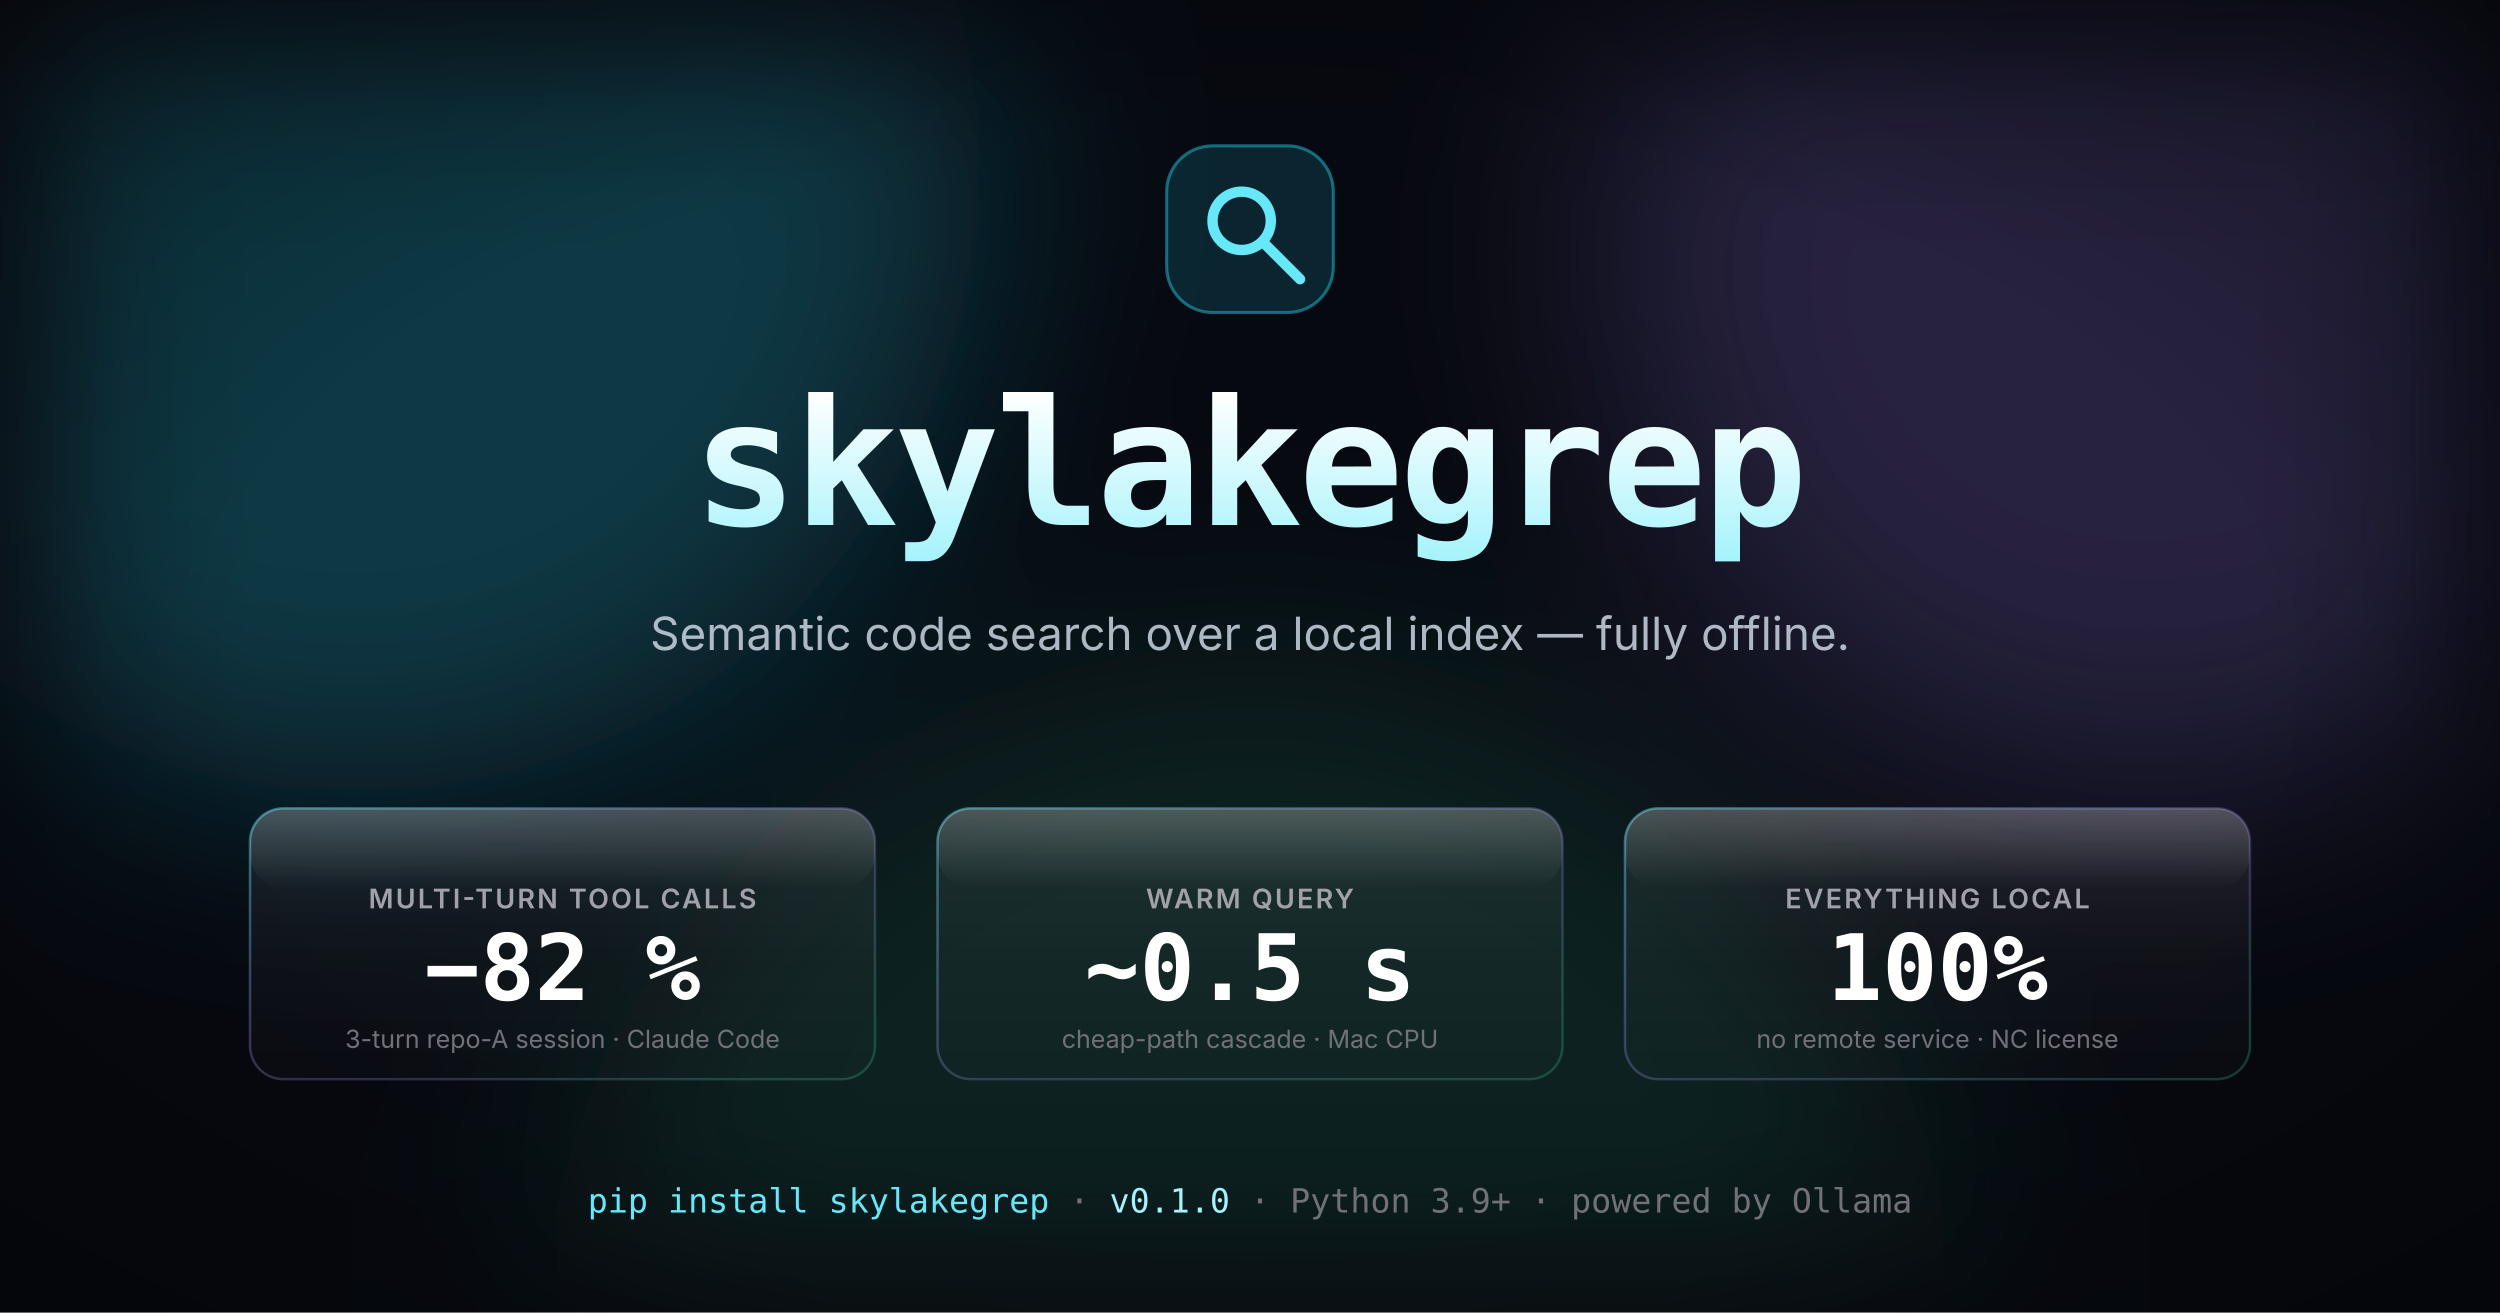
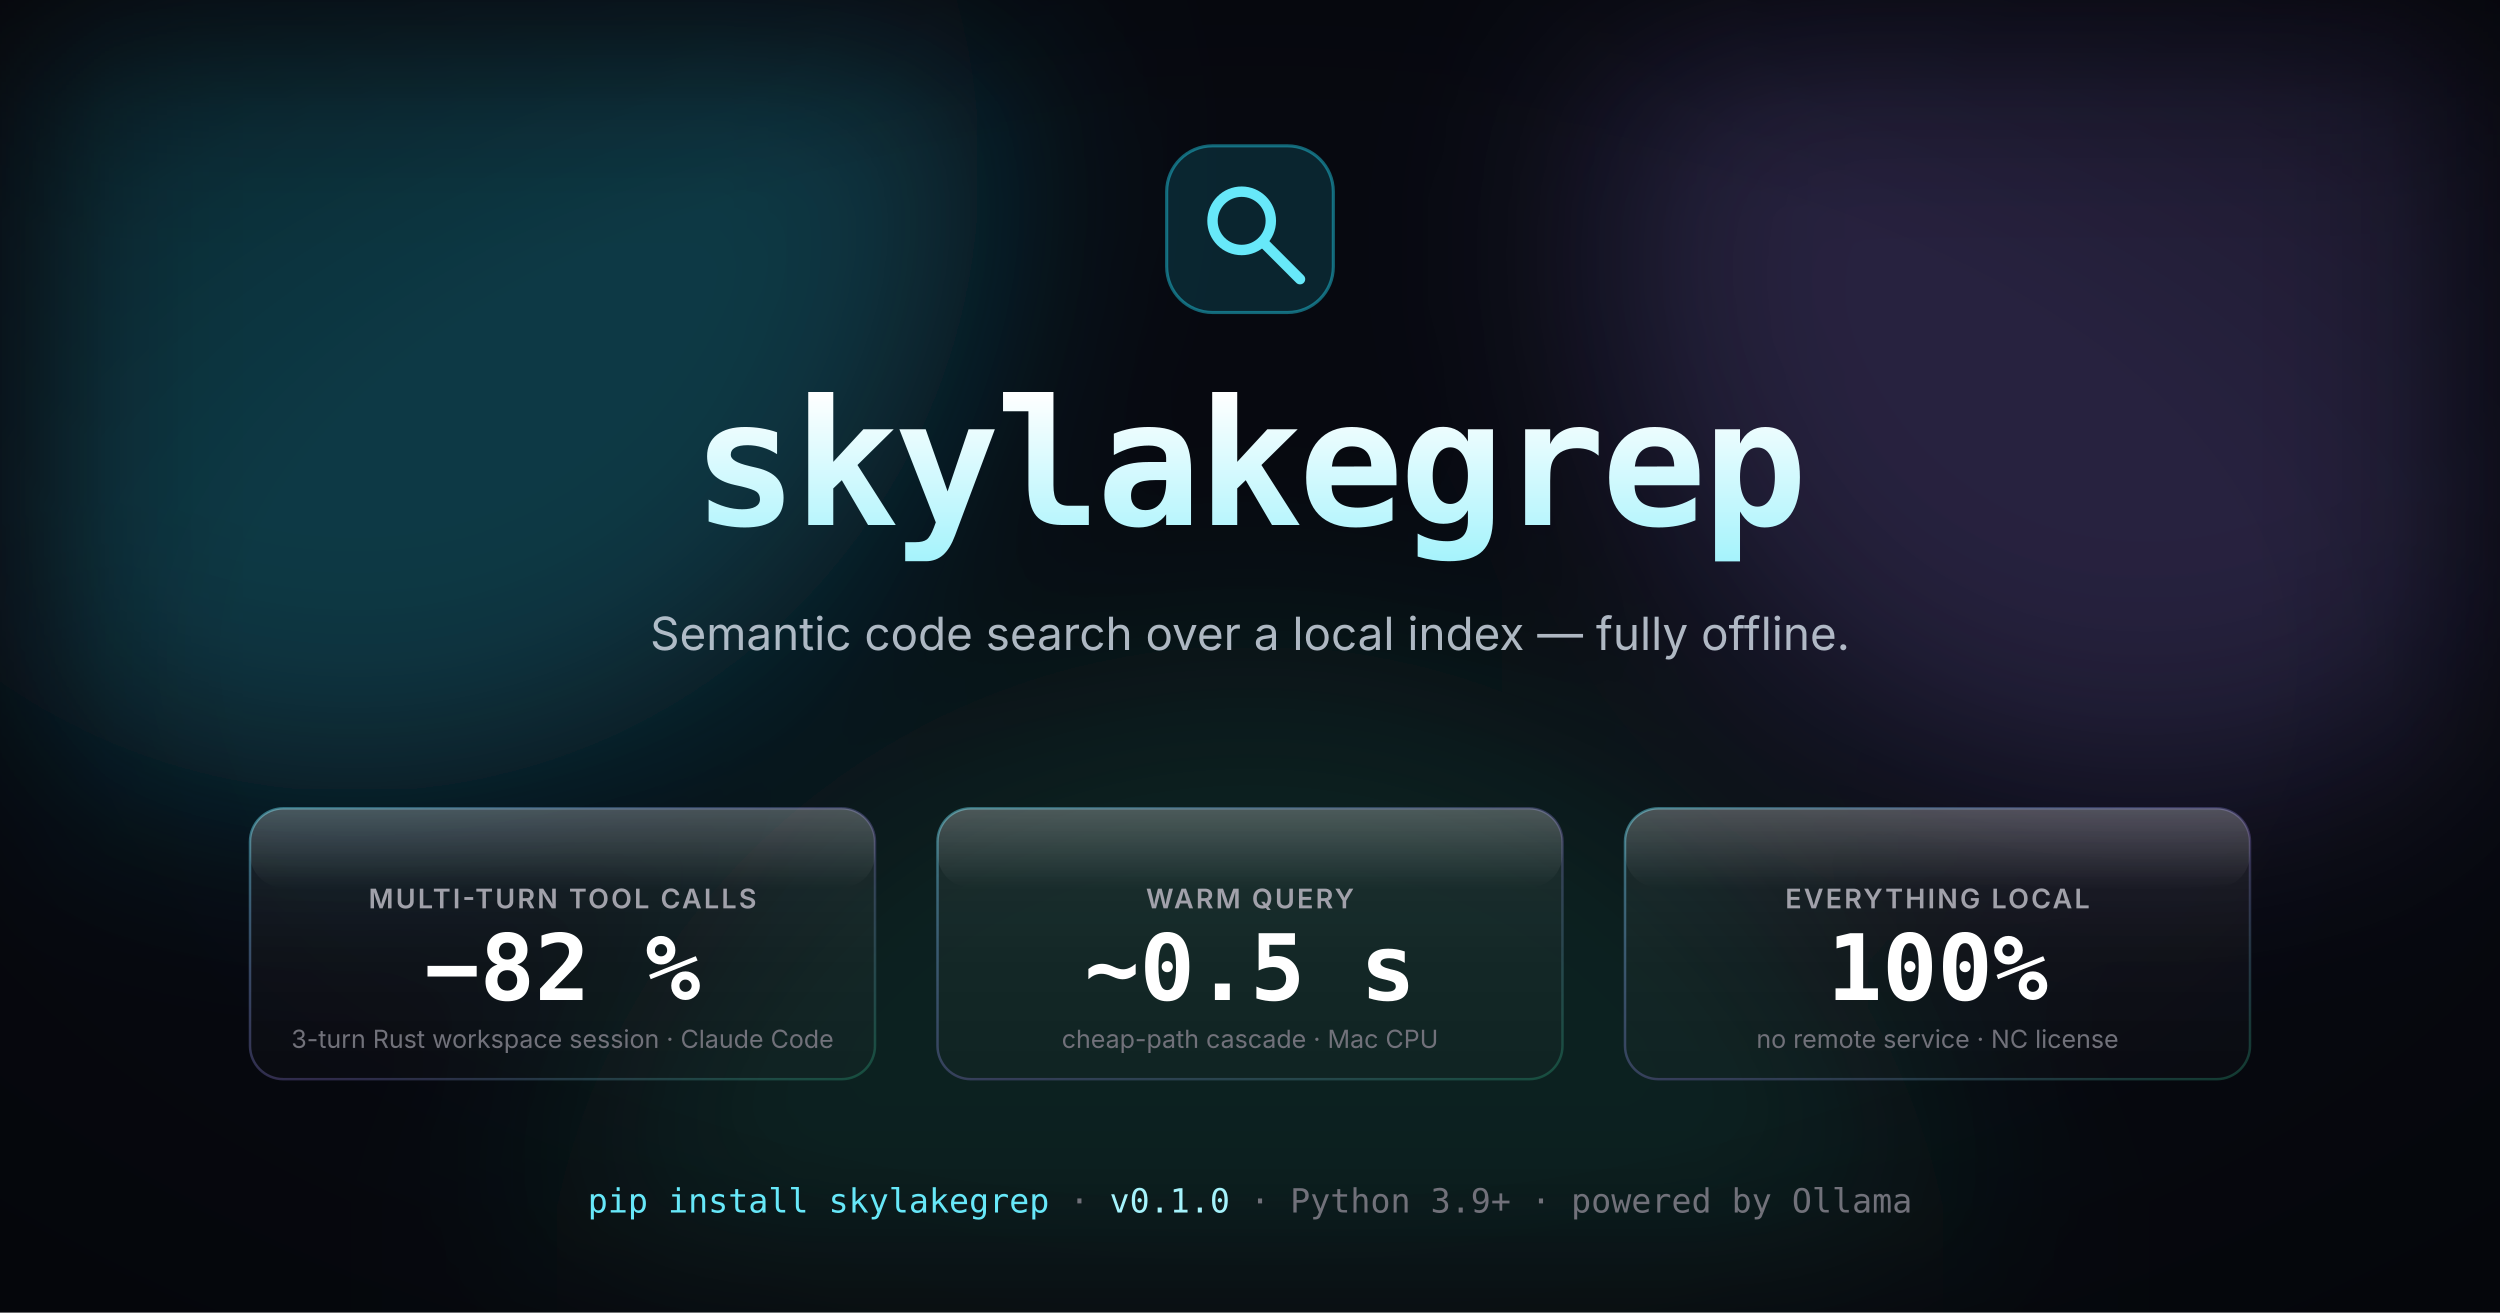
<svg xmlns="http://www.w3.org/2000/svg" viewBox="0 0 1200 630" role="img" aria-labelledby="og-title og-desc" font-family="Inter, ui-sans-serif, -apple-system, 'Segoe UI', Roboto, system-ui, sans-serif">
  <defs>
    <linearGradient id="glass-tile" x1="0" y1="0" x2="0" y2="1">
      <stop offset="0%" stop-color="rgba(255,255,255,0.08)" />
      <stop offset="55%" stop-color="rgba(255,255,255,0.030)" />
      <stop offset="100%" stop-color="rgba(255,255,255,0.014)" />
    </linearGradient>
    <linearGradient id="tile-stroke" x1="0" y1="0" x2="1" y2="1">
      <stop offset="0%" stop-color="rgba(103,232,249,0.45)" />
      <stop offset="55%" stop-color="rgba(167,139,250,0.25)" />
      <stop offset="100%" stop-color="rgba(52,211,153,0.25)" />
    </linearGradient>
    <linearGradient id="top-gleam" x1="0" y1="0" x2="0" y2="1">
      <stop offset="0%" stop-color="rgba(255,255,255,0.20)" />
      <stop offset="100%" stop-color="rgba(255,255,255,0)" />
    </linearGradient>
    <linearGradient id="brand-grad" x1="0" y1="0" x2="0" y2="1">
      <stop offset="0%" stop-color="#ffffff" />
      <stop offset="100%" stop-color="#a5f3fc" />
    </linearGradient>
    <filter id="orb-blur" x="-25%" y="-25%" width="150%" height="150%">
      <feGaussianBlur stdDeviation="55" />
    </filter>
    <radialGradient id="vignette" cx="50%" cy="50%" r="80%">
      <stop offset="50%" stop-color="rgba(0,0,0,0)" />
      <stop offset="100%" stop-color="rgba(0,0,0,0.45)" />
    </radialGradient>
  </defs>
  <rect width="1200" height="630" fill="#070910" />
  <g filter="url(#orb-blur)">
    <circle cx="170" cy="80" r="300" fill="rgba(34,211,238,0.24)" />
    <circle cx="1030" cy="120" r="260" fill="rgba(167,139,250,0.20)" />
    <circle cx="600" cy="650" r="340" fill="rgba(52,211,153,0.12)" />
  </g>
  <rect width="1200" height="630" fill="url(#vignette)" />
  <g transform="translate(560 70)">
    <rect width="80" height="80" rx="22" fill="rgba(34,211,238,0.14)" stroke="rgba(34,211,238,0.45)" stroke-width="1.5" />
    <g fill="none" stroke="#67e8f9" stroke-width="5" stroke-linecap="round" stroke-linejoin="round" transform="translate(8 8)">
      <circle cx="28" cy="28" r="14" />
      <line x1="38" y1="38" x2="56" y2="56" />
    </g>
  </g>
  <text x="600" y="252" text-anchor="middle" font-size="84" font-weight="700" fill="url(#brand-grad)" font-family="ui-monospace, 'JetBrains Mono', Menlo, Consolas, monospace" letter-spacing="-0.025em">skylakegrep</text>
  <text x="600" y="312" text-anchor="middle" font-size="22" fill="#cbd5e1" opacity="0.85">Semantic code search over a local index — fully offline.</text>
  <g font-family="Inter, ui-sans-serif, -apple-system, 'Segoe UI', Roboto, system-ui, sans-serif">
    <g transform="translate(120 388)">
      <rect width="300" height="130" rx="16" fill="url(#glass-tile)" stroke="url(#tile-stroke)" stroke-width="1.2" />
      <rect width="300" height="38" rx="16" fill="url(#top-gleam)" />
      <text x="150" y="48" text-anchor="middle" font-size="13" font-weight="600" fill="#a1a1aa" letter-spacing="0.08em">MULTI-TURN TOOL CALLS</text>
      <text x="150" y="92" text-anchor="middle" font-size="44" font-weight="700" fill="#ffffff" font-family="ui-monospace, 'JetBrains Mono', Menlo, Consolas, monospace">−82 %</text>
-       <text x="150" y="115" text-anchor="middle" font-size="12" fill="#71717a">3-turn repo-A session · Claude Code</text>
+       <text x="150" y="115" text-anchor="middle" font-size="12" fill="#71717a">3-turn Rust workspace session · Claude Code</text>
    </g>
    <g transform="translate(450 388)">
      <rect width="300" height="130" rx="16" fill="url(#glass-tile)" stroke="url(#tile-stroke)" stroke-width="1.2" />
      <rect width="300" height="38" rx="16" fill="url(#top-gleam)" />
      <text x="150" y="48" text-anchor="middle" font-size="13" font-weight="600" fill="#a1a1aa" letter-spacing="0.08em">WARM QUERY</text>
      <text x="150" y="92" text-anchor="middle" font-size="44" font-weight="700" fill="#ffffff" font-family="ui-monospace, 'JetBrains Mono', Menlo, Consolas, monospace">~0.5 s</text>
      <text x="150" y="115" text-anchor="middle" font-size="12" fill="#71717a">cheap-path cascade · Mac CPU</text>
    </g>
    <g transform="translate(780 388)">
      <rect width="300" height="130" rx="16" fill="url(#glass-tile)" stroke="url(#tile-stroke)" stroke-width="1.2" />
      <rect width="300" height="38" rx="16" fill="url(#top-gleam)" />
      <text x="150" y="48" text-anchor="middle" font-size="13" font-weight="600" fill="#a1a1aa" letter-spacing="0.08em">EVERYTHING LOCAL</text>
      <text x="150" y="92" text-anchor="middle" font-size="44" font-weight="700" fill="#ffffff" font-family="ui-monospace, 'JetBrains Mono', Menlo, Consolas, monospace">100%</text>
      <text x="150" y="115" text-anchor="middle" font-size="12" fill="#71717a">no remote service · NC license</text>
    </g>
  </g>
  <g font-family="ui-monospace, 'JetBrains Mono', Menlo, Consolas, monospace" font-size="16" fill="#71717a" text-anchor="middle">
    <text x="600" y="582">
      <tspan fill="#67e8f9">pip install skylakegrep</tspan>  ·  <tspan fill="#a5f3fc">v0.1.0</tspan>  ·  Python 3.9+  ·  powered by Ollama</text>
  </g>
</svg>
